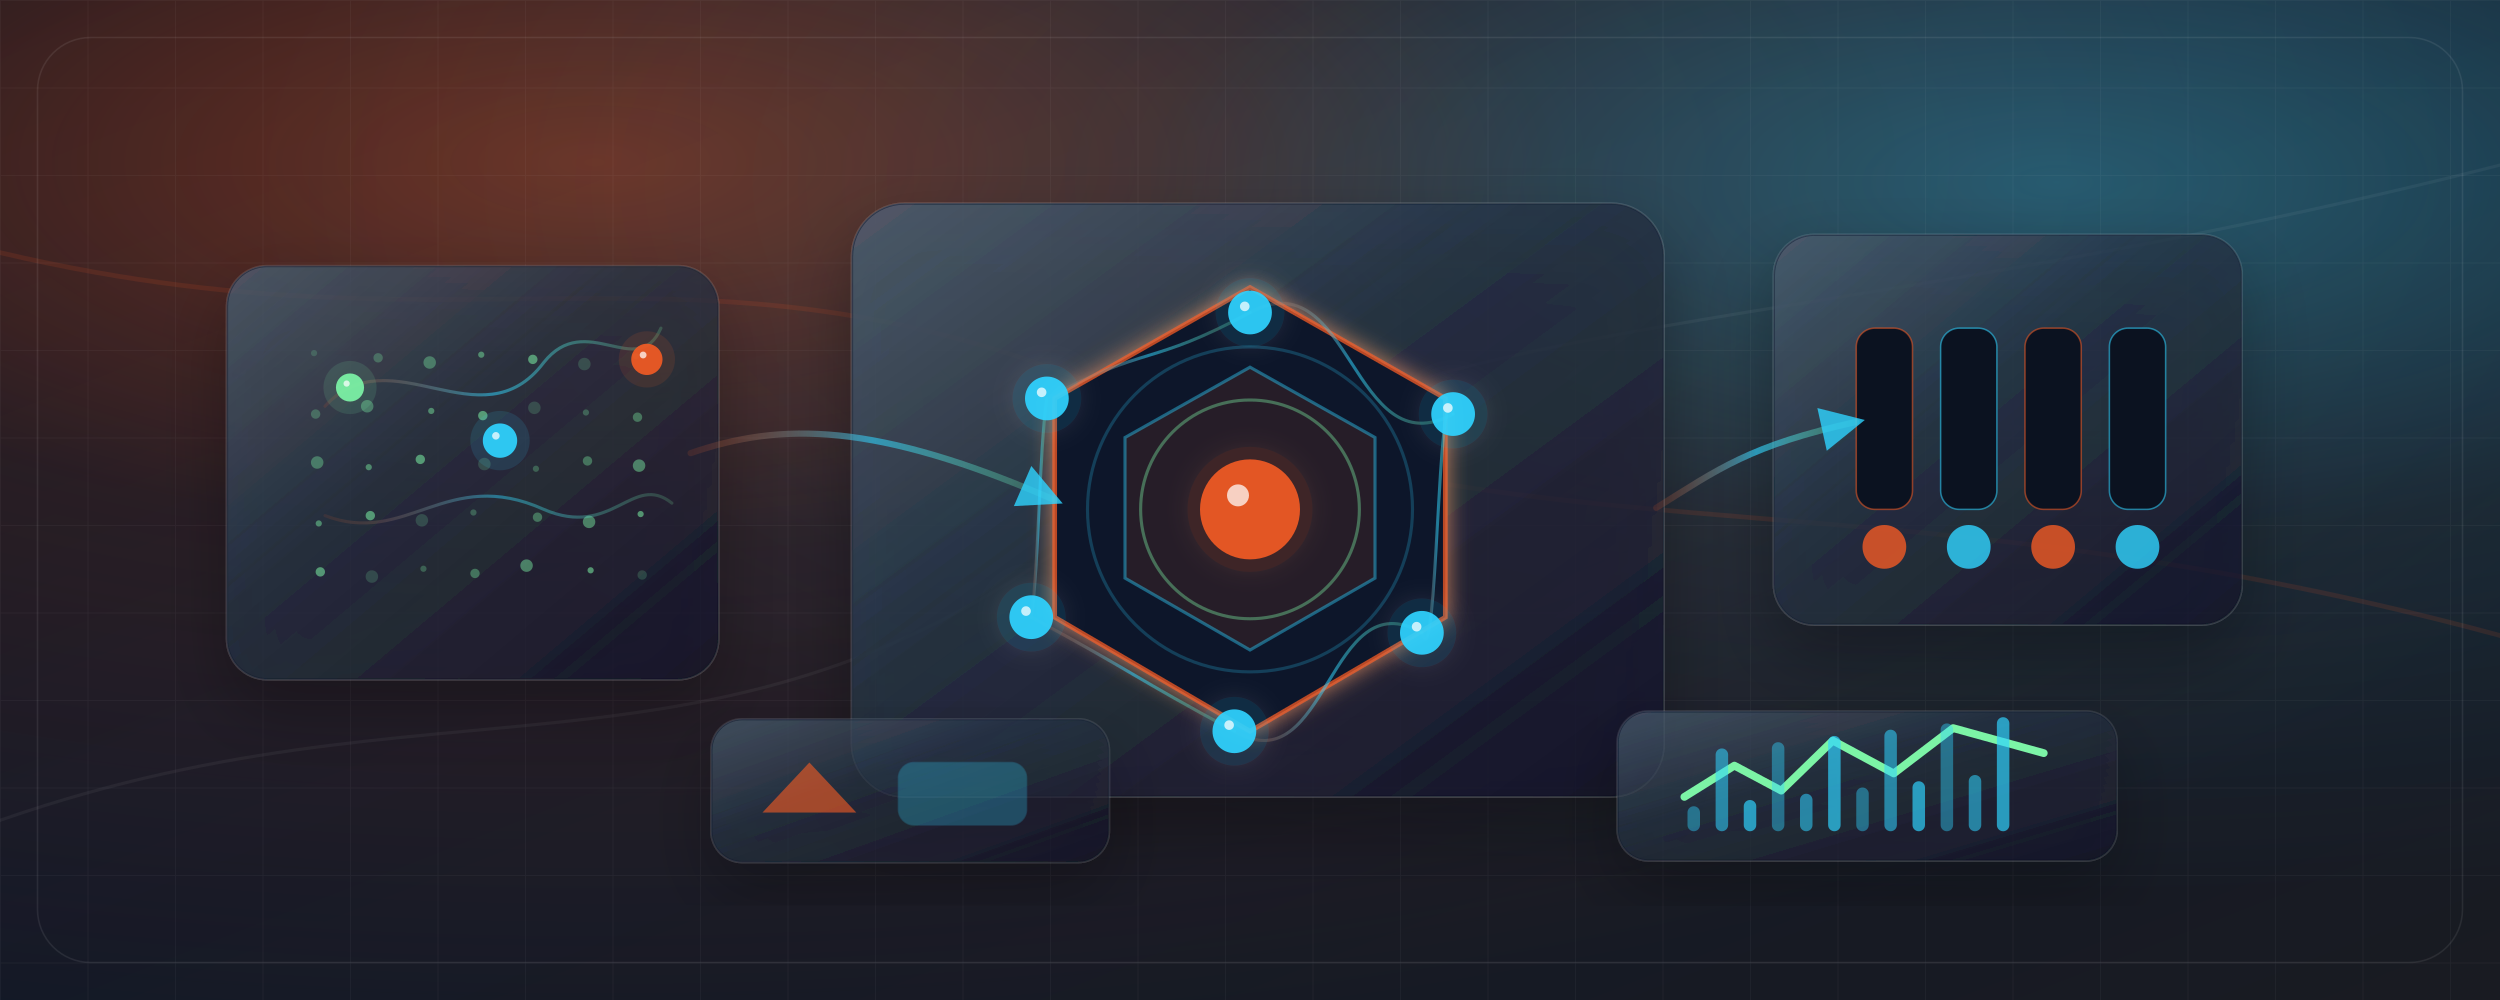
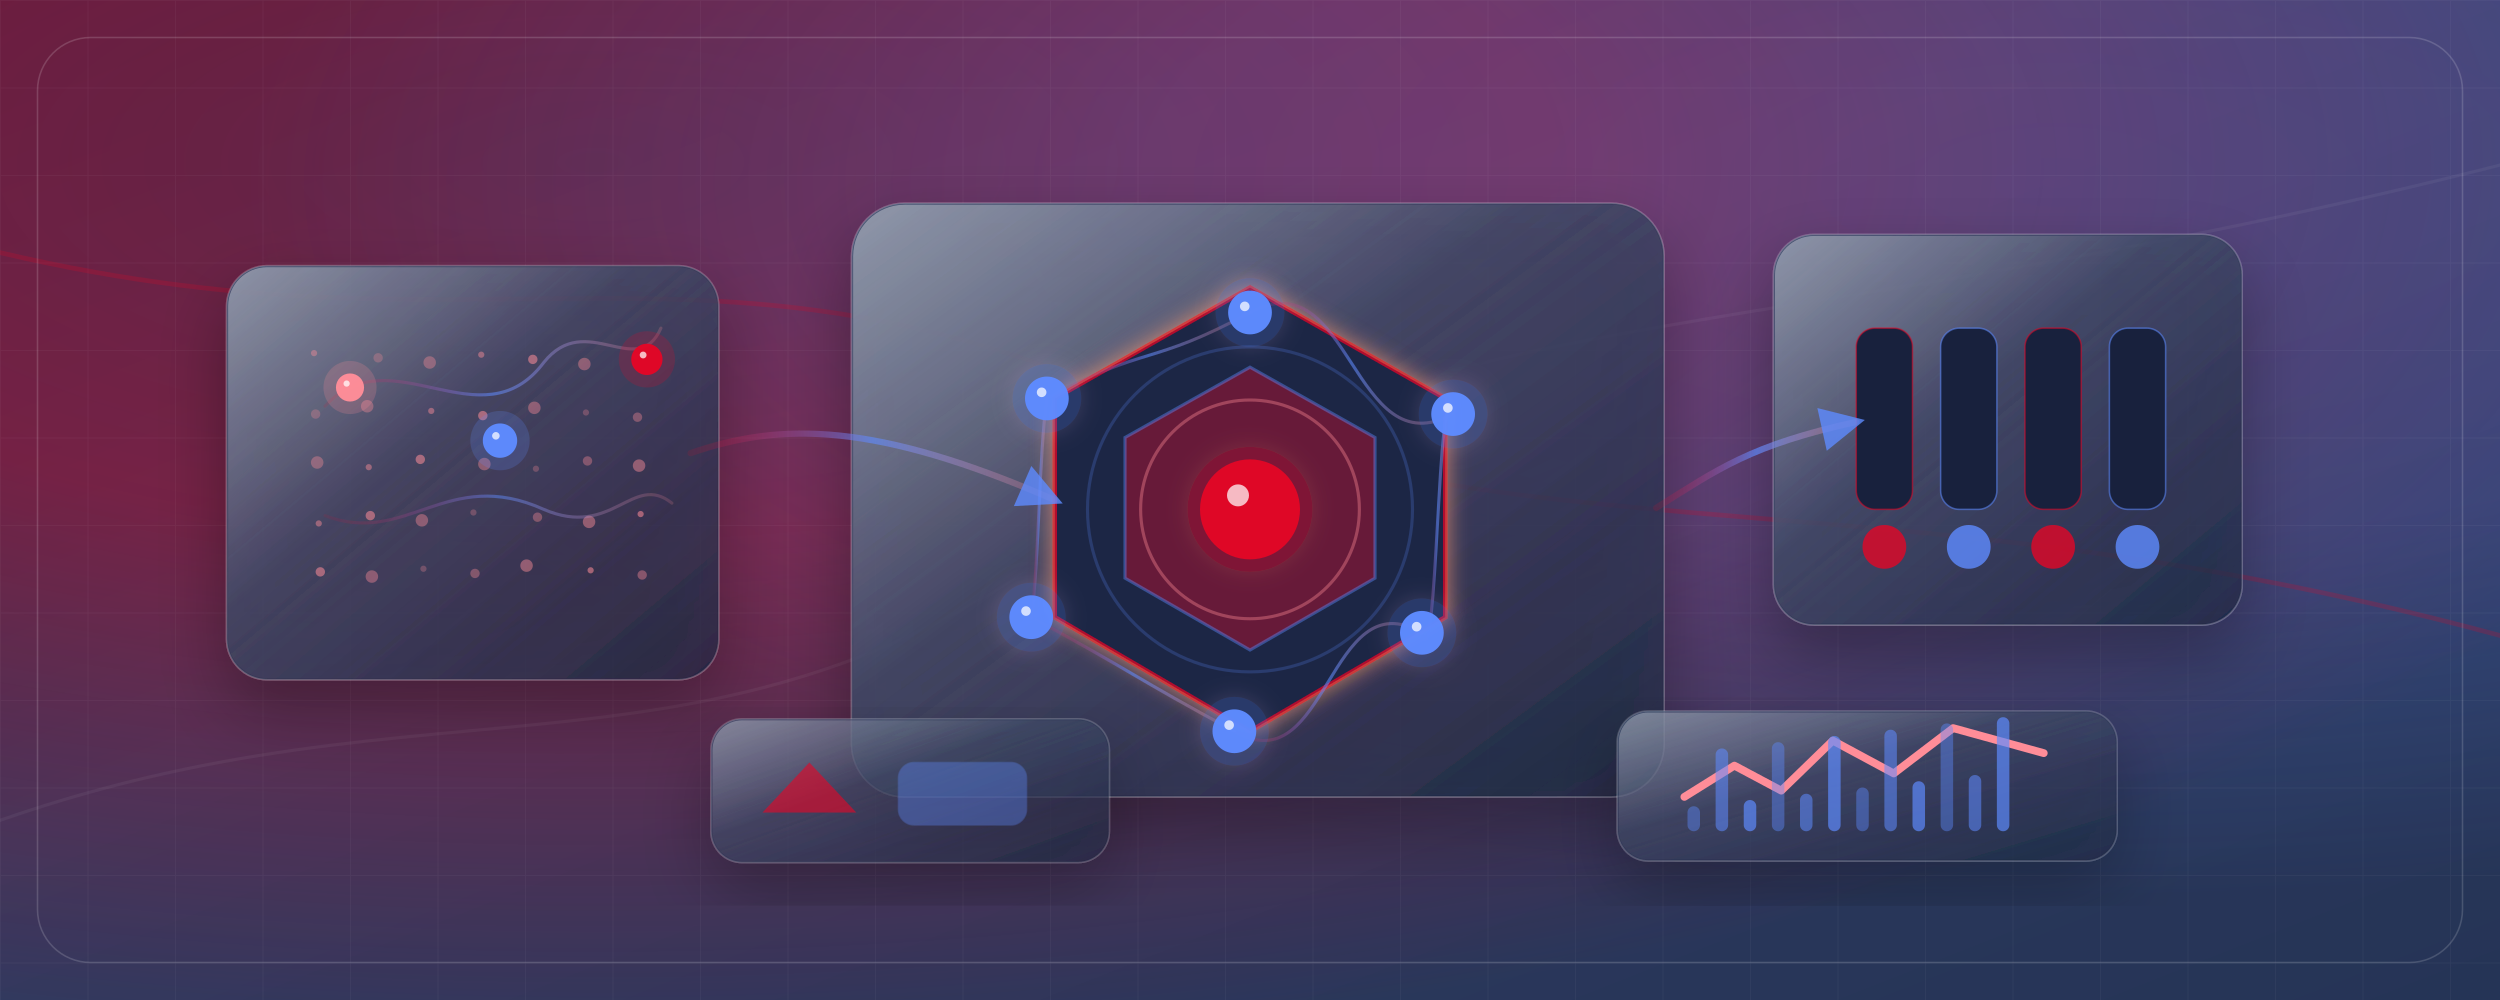
<svg xmlns="http://www.w3.org/2000/svg" width="1600" height="640" viewBox="0 0 1600 640" role="img" aria-label="Awesome Agent Infrastructure README artwork">
  <defs>
    <linearGradient id="bg" x1="0" y1="0" x2="1" y2="1">
-       <stop offset="0" stop-color="#08111f" />
-       <stop offset="0.42" stop-color="#111827" />
-       <stop offset="1" stop-color="#191b22" />
+       <stop offset="0" stop-color="#252C4F" />
+       <stop offset="0.42" stop-color="#303B61" />
+       <stop offset="1" stop-color="#253456" />
    </linearGradient>
    <radialGradient id="hot" cx="0.24" cy="0.16" r="0.9">
-       <stop offset="0" stop-color="#f15a24" stop-opacity="0.42" />
-       <stop offset="0.42" stop-color="#f15a24" stop-opacity="0.12" />
-       <stop offset="1" stop-color="#f15a24" stop-opacity="0" />
+       <stop offset="0" stop-color="#E20626" stop-opacity="0.30" />
+       <stop offset="0.42" stop-color="#E20626" stop-opacity="0.40" />
+       <stop offset="1" stop-color="#E20626" stop-opacity="0" />
    </radialGradient>
    <radialGradient id="cool" cx="0.82" cy="0.18" r="0.72">
-       <stop offset="0" stop-color="#2fd3ff" stop-opacity="0.34" />
-       <stop offset="0.5" stop-color="#2fd3ff" stop-opacity="0.08" />
-       <stop offset="1" stop-color="#2fd3ff" stop-opacity="0" />
+       <stop offset="0" stop-color="#5E8BFF" stop-opacity="0.24" />
+       <stop offset="0.5" stop-color="#5E8BFF" stop-opacity="0.20" />
+       <stop offset="1" stop-color="#5E8BFF" stop-opacity="0" />
    </radialGradient>
    <linearGradient id="panel" x1="0" y1="0" x2="1" y2="1">
-       <stop offset="0" stop-color="#253349" stop-opacity="0.88" />
-       <stop offset="1" stop-color="#0d1422" stop-opacity="0.72" />
+       <stop offset="0" stop-color="#455372" stop-opacity="0.95" />
+       <stop offset="1" stop-color="#18213D" stop-opacity="0.72" />
    </linearGradient>
    <linearGradient id="glass" x1="0" y1="0" x2="1" y2="1">
-       <stop offset="0" stop-color="#ffffff" stop-opacity="0.18" />
+       <stop offset="0" stop-color="#ffffff" stop-opacity="0.40" />
      <stop offset="0.42" stop-color="#ffffff" stop-opacity="0.05" />
      <stop offset="1" stop-color="#ffffff" stop-opacity="0.02" />
    </linearGradient>
    <linearGradient id="wire" x1="0" y1="0" x2="1" y2="0">
-       <stop offset="0" stop-color="#f15a24" stop-opacity="0.2" />
-       <stop offset="0.5" stop-color="#2fd3ff" stop-opacity="0.9" />
-       <stop offset="1" stop-color="#7cf4a6" stop-opacity="0.35" />
+       <stop offset="0" stop-color="#E20626" stop-opacity="0.2" />
+       <stop offset="0.5" stop-color="#5E8BFF" stop-opacity="0.96" />
+       <stop offset="1" stop-color="#FF8D98" stop-opacity="0.35" />
    </linearGradient>
    <filter id="shadow" x="-30%" y="-30%" width="160%" height="160%">
      <feDropShadow dx="0" dy="20" stdDeviation="22" flood-color="#000000" flood-opacity="0.38" />
    </filter>
    <filter id="glow" x="-80%" y="-80%" width="260%" height="260%">
      <feGaussianBlur stdDeviation="7" result="blur" />
      <feColorMatrix in="blur" type="matrix" values="1 0 0 0 0.95  0 1 0 0 0.32  0 0 1 0 0.12  0 0 0 0.75 0" result="color" />
      <feMerge>
        <feMergeNode in="color" />
        <feMergeNode in="SourceGraphic" />
      </feMerge>
    </filter>
    <filter id="coolglow" x="-80%" y="-80%" width="260%" height="260%">
      <feGaussianBlur stdDeviation="6" result="blur" />
      <feColorMatrix in="blur" type="matrix" values="0 0 0 0 0.18  0 0 0 0 0.75  0 0 0 0 1  0 0 0 0.7 0" result="color" />
      <feMerge>
        <feMergeNode in="color" />
        <feMergeNode in="SourceGraphic" />
      </feMerge>
    </filter>
    <pattern id="grid" width="56" height="56" patternUnits="userSpaceOnUse">
      <path d="M 56 0 L 0 0 0 56" fill="none" stroke="#ffffff" stroke-opacity="0.045" stroke-width="1" />
    </pattern>
    <marker id="arrow" viewBox="0 0 10 10" refX="8" refY="5" markerWidth="7" markerHeight="7" orient="auto-start-reverse">
-       <path d="M 0 0 L 10 5 L 0 10 z" fill="#2fd3ff" fill-opacity="0.8" />
+       <path d="M 0 0 L 10 5 L 0 10 z" fill="#5E8BFF" fill-opacity="0.8" />
    </marker>
  </defs>
  <rect width="1600" height="640" fill="url(#bg)" />
  <rect width="1600" height="640" fill="url(#hot)" />
  <rect width="1600" height="640" fill="url(#cool)" />
  <rect width="1600" height="640" fill="url(#grid)" />
  <path d="M-40 540 C260 420 440 520 680 350 C920 180 1140 230 1660 90" fill="none" stroke="#ffffff" stroke-opacity="0.05" stroke-width="2" />
-   <path d="M-80 140 C280 250 420 130 710 250 C1000 370 1230 290 1680 430" fill="none" stroke="#f15a24" stroke-opacity="0.12" stroke-width="3" />
-   <rect x="545" y="130" width="520" height="380" rx="34" fill="url(#panel)" stroke="#ffffff" stroke-opacity="0.12" filter="url(#shadow)" opacity="1" />
+   <path d="M-80 140 C280 250 420 130 710 250 C1000 370 1230 290 1680 430" fill="none" stroke="#E20626" stroke-opacity="0.22" stroke-width="3" />
+   <rect x="545" y="130" width="520" height="380" rx="34" fill="url(#panel)" stroke="#ffffff" stroke-opacity="0.22" filter="url(#shadow)" opacity="1" />
  <rect x="546" y="131" width="518" height="378" rx="33" fill="url(#glass)" opacity="1" />
-   <polygon points="800,184 925,255 925,395 800,468 675,395 675,255" fill="#0f172a" stroke="#f15a24" stroke-opacity="0.75" stroke-width="3" filter="url(#glow)" />
-   <polygon points="800,235 880,280 880,370 800,416 720,370 720,280" fill="#f15a24" fill-opacity="0.11" stroke="#2fd3ff" stroke-opacity="0.42" stroke-width="2" />
+   <polygon points="800,184 925,255 925,395 800,468 675,395 675,255" fill="#1D2545" stroke="#E20626" stroke-opacity="0.75" stroke-width="3" filter="url(#glow)" />
+   <polygon points="800,235 880,280 880,370 800,416 720,370 720,280" fill="#E20626" fill-opacity="0.38" stroke="#5E8BFF" stroke-opacity="0.42" stroke-width="2" />
  <path d="M800 200 C865 165 865 300 930 265" fill="none" stroke="url(#wire)" stroke-width="2" stroke-opacity="0.6" stroke-linecap="round" stroke-linejoin="round" />
  <path d="M930 265 C920 230 920 440 910 405" fill="none" stroke="url(#wire)" stroke-width="2" stroke-opacity="0.6" stroke-linecap="round" stroke-linejoin="round" />
  <path d="M910 405 C850 370 850 503 790 468" fill="none" stroke="url(#wire)" stroke-width="2" stroke-opacity="0.6" stroke-linecap="round" stroke-linejoin="round" />
  <path d="M790 468 C725 433 725 430 660 395" fill="none" stroke="url(#wire)" stroke-width="2" stroke-opacity="0.6" stroke-linecap="round" stroke-linejoin="round" />
  <path d="M660 395 C665 360 665 290 670 255" fill="none" stroke="url(#wire)" stroke-width="2" stroke-opacity="0.6" stroke-linecap="round" stroke-linejoin="round" />
  <path d="M670 255 C735 220 735 235 800 200" fill="none" stroke="url(#wire)" stroke-width="2" stroke-opacity="0.6" stroke-linecap="round" stroke-linejoin="round" />
-   <circle cx="800" cy="200" r="22" fill="#2fd3ff" opacity="0.12" filter="url(#glow)" />
-   <circle cx="800" cy="200" r="14" fill="#2fd3ff" opacity="0.92" />
+   <circle cx="800" cy="200" r="22" fill="#5E8BFF" opacity="0.20" filter="url(#glow)" />
+   <circle cx="800" cy="200" r="14" fill="#5E8BFF" opacity="0.97" />
  <circle cx="796.64" cy="196.08" r="3.08" fill="#ffffff" opacity="0.72" />
-   <circle cx="930" cy="265" r="22" fill="#2fd3ff" opacity="0.12" filter="url(#glow)" />
-   <circle cx="930" cy="265" r="14" fill="#2fd3ff" opacity="0.92" />
+   <circle cx="930" cy="265" r="22" fill="#5E8BFF" opacity="0.20" filter="url(#glow)" />
+   <circle cx="930" cy="265" r="14" fill="#5E8BFF" opacity="0.97" />
  <circle cx="926.64" cy="261.08" r="3.08" fill="#ffffff" opacity="0.72" />
-   <circle cx="910" cy="405" r="22" fill="#2fd3ff" opacity="0.12" filter="url(#glow)" />
-   <circle cx="910" cy="405" r="14" fill="#2fd3ff" opacity="0.92" />
+   <circle cx="910" cy="405" r="22" fill="#5E8BFF" opacity="0.20" filter="url(#glow)" />
+   <circle cx="910" cy="405" r="14" fill="#5E8BFF" opacity="0.97" />
  <circle cx="906.64" cy="401.08" r="3.08" fill="#ffffff" opacity="0.72" />
-   <circle cx="790" cy="468" r="22" fill="#2fd3ff" opacity="0.12" filter="url(#glow)" />
-   <circle cx="790" cy="468" r="14" fill="#2fd3ff" opacity="0.92" />
+   <circle cx="790" cy="468" r="22" fill="#5E8BFF" opacity="0.20" filter="url(#glow)" />
+   <circle cx="790" cy="468" r="14" fill="#5E8BFF" opacity="0.97" />
  <circle cx="786.64" cy="464.08" r="3.08" fill="#ffffff" opacity="0.72" />
-   <circle cx="660" cy="395" r="22" fill="#2fd3ff" opacity="0.12" filter="url(#glow)" />
-   <circle cx="660" cy="395" r="14" fill="#2fd3ff" opacity="0.92" />
+   <circle cx="660" cy="395" r="22" fill="#5E8BFF" opacity="0.20" filter="url(#glow)" />
+   <circle cx="660" cy="395" r="14" fill="#5E8BFF" opacity="0.97" />
  <circle cx="656.64" cy="391.08" r="3.08" fill="#ffffff" opacity="0.72" />
-   <circle cx="670" cy="255" r="22" fill="#2fd3ff" opacity="0.12" filter="url(#glow)" />
-   <circle cx="670" cy="255" r="14" fill="#2fd3ff" opacity="0.92" />
+   <circle cx="670" cy="255" r="22" fill="#5E8BFF" opacity="0.20" filter="url(#glow)" />
+   <circle cx="670" cy="255" r="14" fill="#5E8BFF" opacity="0.97" />
  <circle cx="666.64" cy="251.08" r="3.08" fill="#ffffff" opacity="0.72" />
-   <circle cx="800" cy="326" r="40" fill="#f15a24" opacity="0.12" filter="url(#glow)" />
-   <circle cx="800" cy="326" r="32" fill="#f15a24" opacity="0.92" />
+   <circle cx="800" cy="326" r="40" fill="#E20626" opacity="0.20" filter="url(#glow)" />
+   <circle cx="800" cy="326" r="32" fill="#E20626" opacity="0.97" />
  <circle cx="792.32" cy="317.04" r="7.04" fill="#ffffff" opacity="0.72" />
-   <circle cx="800" cy="326" r="70" fill="none" stroke="#7cf4a6" stroke-width="2" stroke-opacity="0.38" />
-   <circle cx="800" cy="326" r="104" fill="none" stroke="#2fd3ff" stroke-width="2" stroke-opacity="0.22" />
-   <rect x="145" y="170" width="315" height="265" rx="26" fill="url(#panel)" stroke="#ffffff" stroke-opacity="0.12" filter="url(#shadow)" opacity="0.92" />
-   <rect x="146" y="171" width="313" height="263" rx="25" fill="url(#glass)" opacity="0.92" />
-   <circle cx="201" cy="226" r="2" fill="#7cf4a6" opacity="0.18" />
-   <circle cx="242" cy="229" r="3" fill="#7cf4a6" opacity="0.27" />
-   <circle cx="275" cy="232" r="4" fill="#7cf4a6" opacity="0.36" />
-   <circle cx="308" cy="227" r="2" fill="#7cf4a6" opacity="0.45" />
-   <circle cx="341" cy="230" r="3" fill="#7cf4a6" opacity="0.54" />
-   <circle cx="374" cy="233" r="4" fill="#7cf4a6" opacity="0.18" />
-   <circle cx="407" cy="228" r="2" fill="#7cf4a6" opacity="0.27" />
-   <circle cx="202" cy="265" r="3" fill="#7cf4a6" opacity="0.27" />
-   <circle cx="235" cy="260" r="4" fill="#7cf4a6" opacity="0.36" />
-   <circle cx="276" cy="263" r="2" fill="#7cf4a6" opacity="0.45" />
-   <circle cx="309" cy="266" r="3" fill="#7cf4a6" opacity="0.54" />
-   <circle cx="342" cy="261" r="4" fill="#7cf4a6" opacity="0.18" />
-   <circle cx="375" cy="264" r="2" fill="#7cf4a6" opacity="0.27" />
-   <circle cx="408" cy="267" r="3" fill="#7cf4a6" opacity="0.36" />
-   <circle cx="203" cy="296" r="4" fill="#7cf4a6" opacity="0.36" />
-   <circle cx="236" cy="299" r="2" fill="#7cf4a6" opacity="0.45" />
-   <circle cx="269" cy="294" r="3" fill="#7cf4a6" opacity="0.54" />
-   <circle cx="310" cy="297" r="4" fill="#7cf4a6" opacity="0.18" />
-   <circle cx="343" cy="300" r="2" fill="#7cf4a6" opacity="0.27" />
-   <circle cx="376" cy="295" r="3" fill="#7cf4a6" opacity="0.36" />
-   <circle cx="409" cy="298" r="4" fill="#7cf4a6" opacity="0.45" />
-   <circle cx="204" cy="335" r="2" fill="#7cf4a6" opacity="0.45" />
-   <circle cx="237" cy="330" r="3" fill="#7cf4a6" opacity="0.54" />
-   <circle cx="270" cy="333" r="4" fill="#7cf4a6" opacity="0.18" />
-   <circle cx="303" cy="328" r="2" fill="#7cf4a6" opacity="0.27" />
-   <circle cx="344" cy="331" r="3" fill="#7cf4a6" opacity="0.36" />
-   <circle cx="377" cy="334" r="4" fill="#7cf4a6" opacity="0.45" />
-   <circle cx="410" cy="329" r="2" fill="#7cf4a6" opacity="0.54" />
-   <circle cx="205" cy="366" r="3" fill="#7cf4a6" opacity="0.54" />
-   <circle cx="238" cy="369" r="4" fill="#7cf4a6" opacity="0.18" />
-   <circle cx="271" cy="364" r="2" fill="#7cf4a6" opacity="0.27" />
-   <circle cx="304" cy="367" r="3" fill="#7cf4a6" opacity="0.36" />
-   <circle cx="337" cy="362" r="4" fill="#7cf4a6" opacity="0.45" />
-   <circle cx="378" cy="365" r="2" fill="#7cf4a6" opacity="0.54" />
-   <circle cx="411" cy="368" r="3" fill="#7cf4a6" opacity="0.18" />
+   <circle cx="800" cy="326" r="70" fill="none" stroke="#FF8D98" stroke-width="2" stroke-opacity="0.38" />
+   <circle cx="800" cy="326" r="104" fill="none" stroke="#5E8BFF" stroke-width="2" stroke-opacity="0.22" />
+   <rect x="145" y="170" width="315" height="265" rx="26" fill="url(#panel)" stroke="#ffffff" stroke-opacity="0.22" filter="url(#shadow)" opacity="0.97" />
+   <rect x="146" y="171" width="313" height="263" rx="25" fill="url(#glass)" opacity="0.97" />
+   <circle cx="201" cy="226" r="2" fill="#FF8D98" opacity="0.40" />
+   <circle cx="242" cy="229" r="3" fill="#FF8D98" opacity="0.27" />
+   <circle cx="275" cy="232" r="4" fill="#FF8D98" opacity="0.36" />
+   <circle cx="308" cy="227" r="2" fill="#FF8D98" opacity="0.45" />
+   <circle cx="341" cy="230" r="3" fill="#FF8D98" opacity="0.54" />
+   <circle cx="374" cy="233" r="4" fill="#FF8D98" opacity="0.40" />
+   <circle cx="407" cy="228" r="2" fill="#FF8D98" opacity="0.27" />
+   <circle cx="202" cy="265" r="3" fill="#FF8D98" opacity="0.27" />
+   <circle cx="235" cy="260" r="4" fill="#FF8D98" opacity="0.36" />
+   <circle cx="276" cy="263" r="2" fill="#FF8D98" opacity="0.45" />
+   <circle cx="309" cy="266" r="3" fill="#FF8D98" opacity="0.54" />
+   <circle cx="342" cy="261" r="4" fill="#FF8D98" opacity="0.40" />
+   <circle cx="375" cy="264" r="2" fill="#FF8D98" opacity="0.27" />
+   <circle cx="408" cy="267" r="3" fill="#FF8D98" opacity="0.36" />
+   <circle cx="203" cy="296" r="4" fill="#FF8D98" opacity="0.36" />
+   <circle cx="236" cy="299" r="2" fill="#FF8D98" opacity="0.45" />
+   <circle cx="269" cy="294" r="3" fill="#FF8D98" opacity="0.54" />
+   <circle cx="310" cy="297" r="4" fill="#FF8D98" opacity="0.40" />
+   <circle cx="343" cy="300" r="2" fill="#FF8D98" opacity="0.27" />
+   <circle cx="376" cy="295" r="3" fill="#FF8D98" opacity="0.36" />
+   <circle cx="409" cy="298" r="4" fill="#FF8D98" opacity="0.45" />
+   <circle cx="204" cy="335" r="2" fill="#FF8D98" opacity="0.45" />
+   <circle cx="237" cy="330" r="3" fill="#FF8D98" opacity="0.54" />
+   <circle cx="270" cy="333" r="4" fill="#FF8D98" opacity="0.40" />
+   <circle cx="303" cy="328" r="2" fill="#FF8D98" opacity="0.27" />
+   <circle cx="344" cy="331" r="3" fill="#FF8D98" opacity="0.36" />
+   <circle cx="377" cy="334" r="4" fill="#FF8D98" opacity="0.45" />
+   <circle cx="410" cy="329" r="2" fill="#FF8D98" opacity="0.54" />
+   <circle cx="205" cy="366" r="3" fill="#FF8D98" opacity="0.54" />
+   <circle cx="238" cy="369" r="4" fill="#FF8D98" opacity="0.40" />
+   <circle cx="271" cy="364" r="2" fill="#FF8D98" opacity="0.27" />
+   <circle cx="304" cy="367" r="3" fill="#FF8D98" opacity="0.36" />
+   <circle cx="337" cy="362" r="4" fill="#FF8D98" opacity="0.45" />
+   <circle cx="378" cy="365" r="2" fill="#FF8D98" opacity="0.54" />
+   <circle cx="411" cy="368" r="3" fill="#FF8D98" opacity="0.40" />
  <path d="M208 260 C250 214 308 285 348 232 C375 198 408 244 423 210" fill="none" stroke="url(#wire)" stroke-width="2" stroke-opacity="0.58" stroke-linecap="round" stroke-linejoin="round" />
  <path d="M208 330 C260 350 286 298 348 326 C392 345 405 302 430 322" fill="none" stroke="url(#wire)" stroke-width="2" stroke-opacity="0.5" stroke-linecap="round" stroke-linejoin="round" />
-   <circle cx="224" cy="248" r="17" fill="#7cf4a6" opacity="0.12" />
-   <circle cx="224" cy="248" r="9" fill="#7cf4a6" opacity="0.92" />
+   <circle cx="224" cy="248" r="17" fill="#FF8D98" opacity="0.20" />
+   <circle cx="224" cy="248" r="9" fill="#FF8D98" opacity="0.97" />
  <circle cx="221.84" cy="245.48" r="2" fill="#ffffff" opacity="0.72" />
-   <circle cx="320" cy="282" r="19" fill="#2fd3ff" opacity="0.12" />
-   <circle cx="320" cy="282" r="11" fill="#2fd3ff" opacity="0.92" />
+   <circle cx="320" cy="282" r="19" fill="#5E8BFF" opacity="0.20" />
+   <circle cx="320" cy="282" r="11" fill="#5E8BFF" opacity="0.97" />
  <circle cx="317.36" cy="278.92" r="2.42" fill="#ffffff" opacity="0.72" />
-   <circle cx="414" cy="230" r="18" fill="#f15a24" opacity="0.12" />
-   <circle cx="414" cy="230" r="10" fill="#f15a24" opacity="0.92" />
+   <circle cx="414" cy="230" r="18" fill="#E20626" opacity="0.20" />
+   <circle cx="414" cy="230" r="10" fill="#E20626" opacity="0.97" />
  <circle cx="411.6" cy="227.2" r="2.2" fill="#ffffff" opacity="0.72" />
-   <rect x="1135" y="150" width="300" height="250" rx="26" fill="url(#panel)" stroke="#ffffff" stroke-opacity="0.12" filter="url(#shadow)" opacity="0.92" />
-   <rect x="1136" y="151" width="298" height="248" rx="25" fill="url(#glass)" opacity="0.92" />
-   <rect x="1188" y="210" width="36" height="116" rx="12" fill="#0b1220" stroke="#f15a24" stroke-opacity="0.55" />
-   <circle cx="1206" cy="350" r="14" fill="#f15a24" opacity="0.8" />
-   <rect x="1242" y="210" width="36" height="116" rx="12" fill="#0b1220" stroke="#2fd3ff" stroke-opacity="0.55" />
-   <circle cx="1260" cy="350" r="14" fill="#2fd3ff" opacity="0.8" />
-   <rect x="1296" y="210" width="36" height="116" rx="12" fill="#0b1220" stroke="#f15a24" stroke-opacity="0.55" />
-   <circle cx="1314" cy="350" r="14" fill="#f15a24" opacity="0.8" />
-   <rect x="1350" y="210" width="36" height="116" rx="12" fill="#0b1220" stroke="#2fd3ff" stroke-opacity="0.55" />
-   <circle cx="1368" cy="350" r="14" fill="#2fd3ff" opacity="0.8" />
+   <rect x="1135" y="150" width="300" height="250" rx="26" fill="url(#panel)" stroke="#ffffff" stroke-opacity="0.22" filter="url(#shadow)" opacity="0.97" />
+   <rect x="1136" y="151" width="298" height="248" rx="25" fill="url(#glass)" opacity="0.97" />
+   <rect x="1188" y="210" width="36" height="116" rx="12" fill="#18213D" stroke="#E20626" stroke-opacity="0.55" />
+   <circle cx="1206" cy="350" r="14" fill="#E20626" opacity="0.8" />
+   <rect x="1242" y="210" width="36" height="116" rx="12" fill="#18213D" stroke="#5E8BFF" stroke-opacity="0.55" />
+   <circle cx="1260" cy="350" r="14" fill="#5E8BFF" opacity="0.8" />
+   <rect x="1296" y="210" width="36" height="116" rx="12" fill="#18213D" stroke="#E20626" stroke-opacity="0.55" />
+   <circle cx="1314" cy="350" r="14" fill="#E20626" opacity="0.8" />
+   <rect x="1350" y="210" width="36" height="116" rx="12" fill="#18213D" stroke="#5E8BFF" stroke-opacity="0.55" />
+   <circle cx="1368" cy="350" r="14" fill="#5E8BFF" opacity="0.8" />
  <path d="M1060 325 C1100 300 1120 285 1188 270" fill="none" stroke="url(#wire)" stroke-width="4" stroke-opacity="0.7" stroke-linecap="round" stroke-linejoin="round" marker-end="url(#arrow)" />
  <path d="M442 290 C500 270 560 270 675 320" fill="none" stroke="url(#wire)" stroke-width="4" stroke-opacity="0.64" stroke-linecap="round" stroke-linejoin="round" marker-end="url(#arrow)" />
-   <rect x="455" y="460" width="255" height="92" rx="20" fill="url(#panel)" stroke="#ffffff" stroke-opacity="0.12" filter="url(#shadow)" opacity="0.82" />
+   <rect x="455" y="460" width="255" height="92" rx="20" fill="url(#panel)" stroke="#ffffff" stroke-opacity="0.22" filter="url(#shadow)" opacity="0.82" />
  <rect x="456" y="461" width="253" height="90" rx="19" fill="url(#glass)" opacity="0.82" />
-   <path d="M488 520 L518 488 L548 520 Z" fill="#f15a24" opacity="0.62" />
-   <rect x="575" y="488" width="82" height="40" rx="10" fill="#2fd3ff" opacity="0.26" stroke="#2fd3ff" stroke-opacity="0.65" />
-   <rect x="1035" y="455" width="320" height="96" rx="20" fill="url(#panel)" stroke="#ffffff" stroke-opacity="0.12" filter="url(#shadow)" opacity="0.82" />
+   <path d="M488 520 L518 488 L548 520 Z" fill="#E20626" opacity="0.62" />
+   <rect x="575" y="488" width="82" height="40" rx="10" fill="#5E8BFF" opacity="0.36" stroke="#5E8BFF" stroke-opacity="0.65" />
+   <rect x="1035" y="455" width="320" height="96" rx="20" fill="url(#panel)" stroke="#ffffff" stroke-opacity="0.22" filter="url(#shadow)" opacity="0.82" />
  <rect x="1036" y="456" width="318" height="94" rx="19" fill="url(#glass)" opacity="0.82" />
-   <polyline points="1078,510 1110,490 1140,506 1173,474 1212,495 1250,466 1308,482" fill="none" stroke="#7cf4a6" stroke-width="5" stroke-linecap="round" stroke-linejoin="round" />
-   <rect x="1080" y="516" width="8" height="16" rx="4" fill="#2fd3ff" opacity="0.42" />
-   <rect x="1098" y="479" width="8" height="53" rx="4" fill="#2fd3ff" opacity="0.55" />
-   <rect x="1116" y="512" width="8" height="20" rx="4" fill="#2fd3ff" opacity="0.68" />
-   <rect x="1134" y="475" width="8" height="57" rx="4" fill="#2fd3ff" opacity="0.42" />
-   <rect x="1152" y="508" width="8" height="24" rx="4" fill="#2fd3ff" opacity="0.55" />
-   <rect x="1170" y="471" width="8" height="61" rx="4" fill="#2fd3ff" opacity="0.68" />
-   <rect x="1188" y="504" width="8" height="28" rx="4" fill="#2fd3ff" opacity="0.42" />
-   <rect x="1206" y="467" width="8" height="65" rx="4" fill="#2fd3ff" opacity="0.55" />
-   <rect x="1224" y="500" width="8" height="32" rx="4" fill="#2fd3ff" opacity="0.68" />
-   <rect x="1242" y="463" width="8" height="69" rx="4" fill="#2fd3ff" opacity="0.42" />
-   <rect x="1260" y="496" width="8" height="36" rx="4" fill="#2fd3ff" opacity="0.55" />
-   <rect x="1278" y="459" width="8" height="73" rx="4" fill="#2fd3ff" opacity="0.68" />
-   <rect x="24" y="24" width="1552" height="592" rx="34" fill="none" stroke="#ffffff" stroke-opacity="0.08" />
+   <polyline points="1078,510 1110,490 1140,506 1173,474 1212,495 1250,466 1308,482" fill="none" stroke="#FF8D98" stroke-width="5" stroke-linecap="round" stroke-linejoin="round" />
+   <rect x="1080" y="516" width="8" height="16" rx="4" fill="#5E8BFF" opacity="0.42" />
+   <rect x="1098" y="479" width="8" height="53" rx="4" fill="#5E8BFF" opacity="0.55" />
+   <rect x="1116" y="512" width="8" height="20" rx="4" fill="#5E8BFF" opacity="0.68" />
+   <rect x="1134" y="475" width="8" height="57" rx="4" fill="#5E8BFF" opacity="0.42" />
+   <rect x="1152" y="508" width="8" height="24" rx="4" fill="#5E8BFF" opacity="0.55" />
+   <rect x="1170" y="471" width="8" height="61" rx="4" fill="#5E8BFF" opacity="0.68" />
+   <rect x="1188" y="504" width="8" height="28" rx="4" fill="#5E8BFF" opacity="0.42" />
+   <rect x="1206" y="467" width="8" height="65" rx="4" fill="#5E8BFF" opacity="0.55" />
+   <rect x="1224" y="500" width="8" height="32" rx="4" fill="#5E8BFF" opacity="0.68" />
+   <rect x="1242" y="463" width="8" height="69" rx="4" fill="#5E8BFF" opacity="0.42" />
+   <rect x="1260" y="496" width="8" height="36" rx="4" fill="#5E8BFF" opacity="0.55" />
+   <rect x="1278" y="459" width="8" height="73" rx="4" fill="#5E8BFF" opacity="0.68" />
+   <rect x="24" y="24" width="1552" height="592" rx="34" fill="none" stroke="#ffffff" stroke-opacity="0.16" />
</svg>
